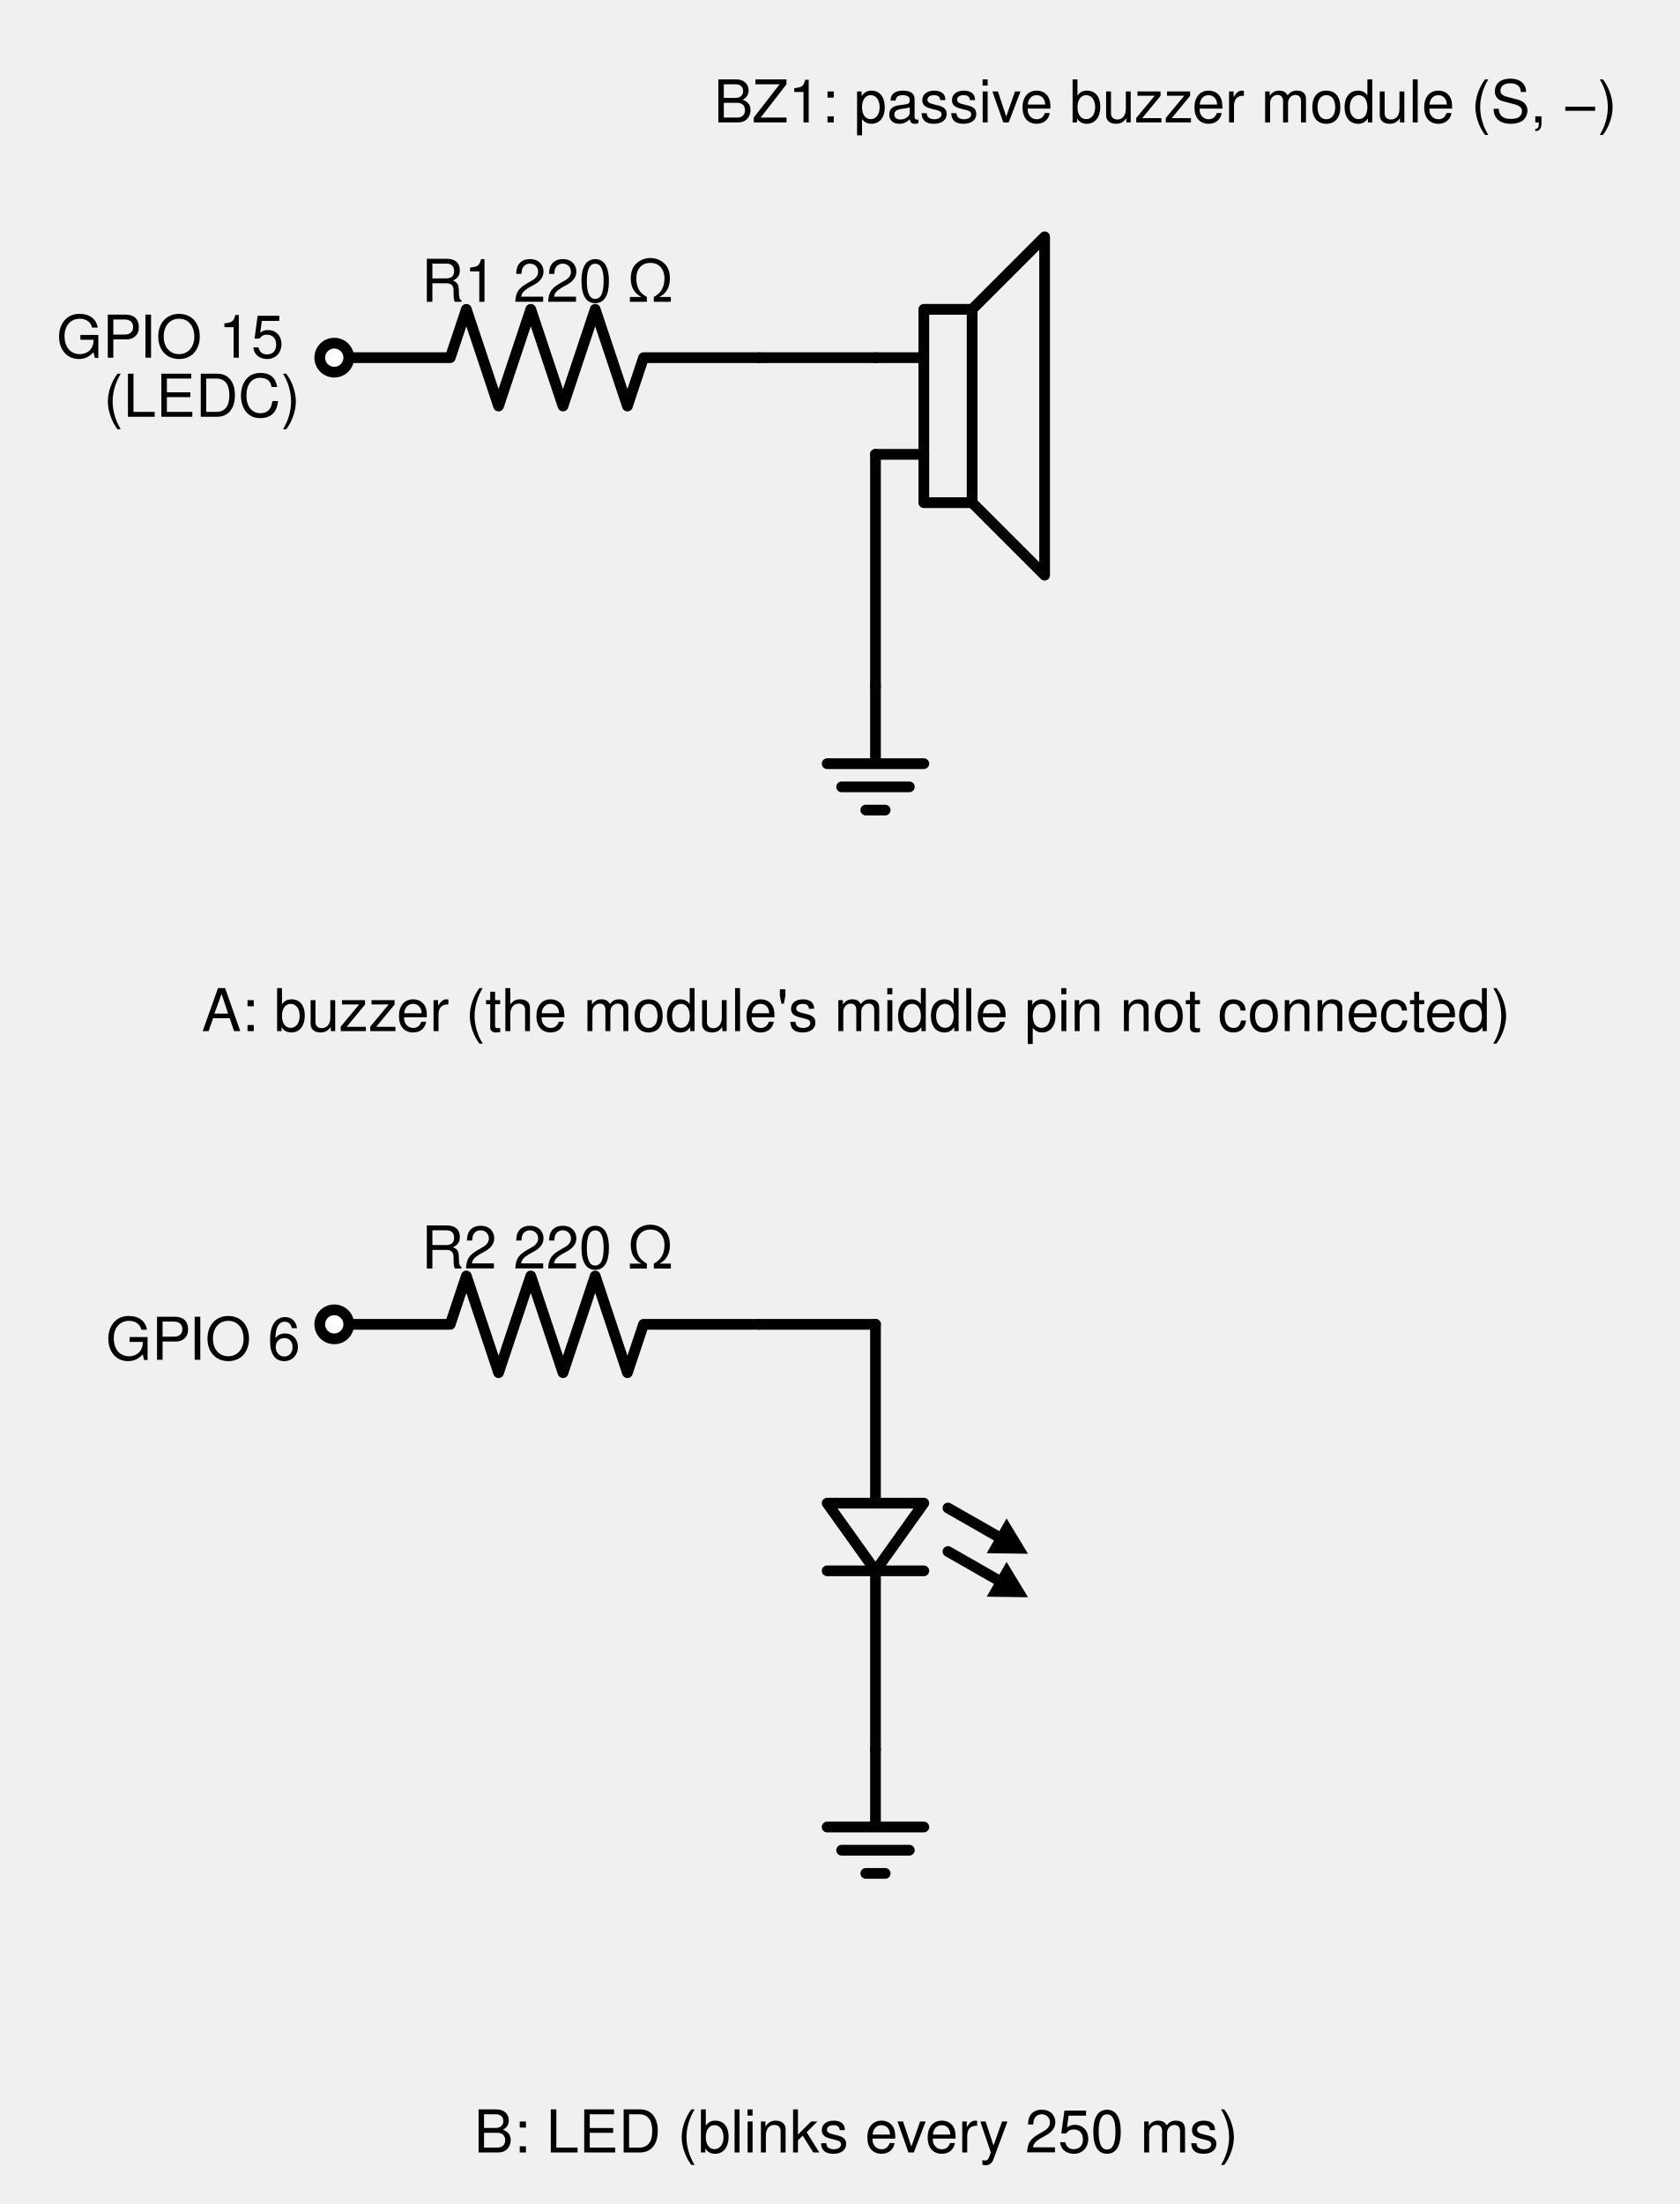
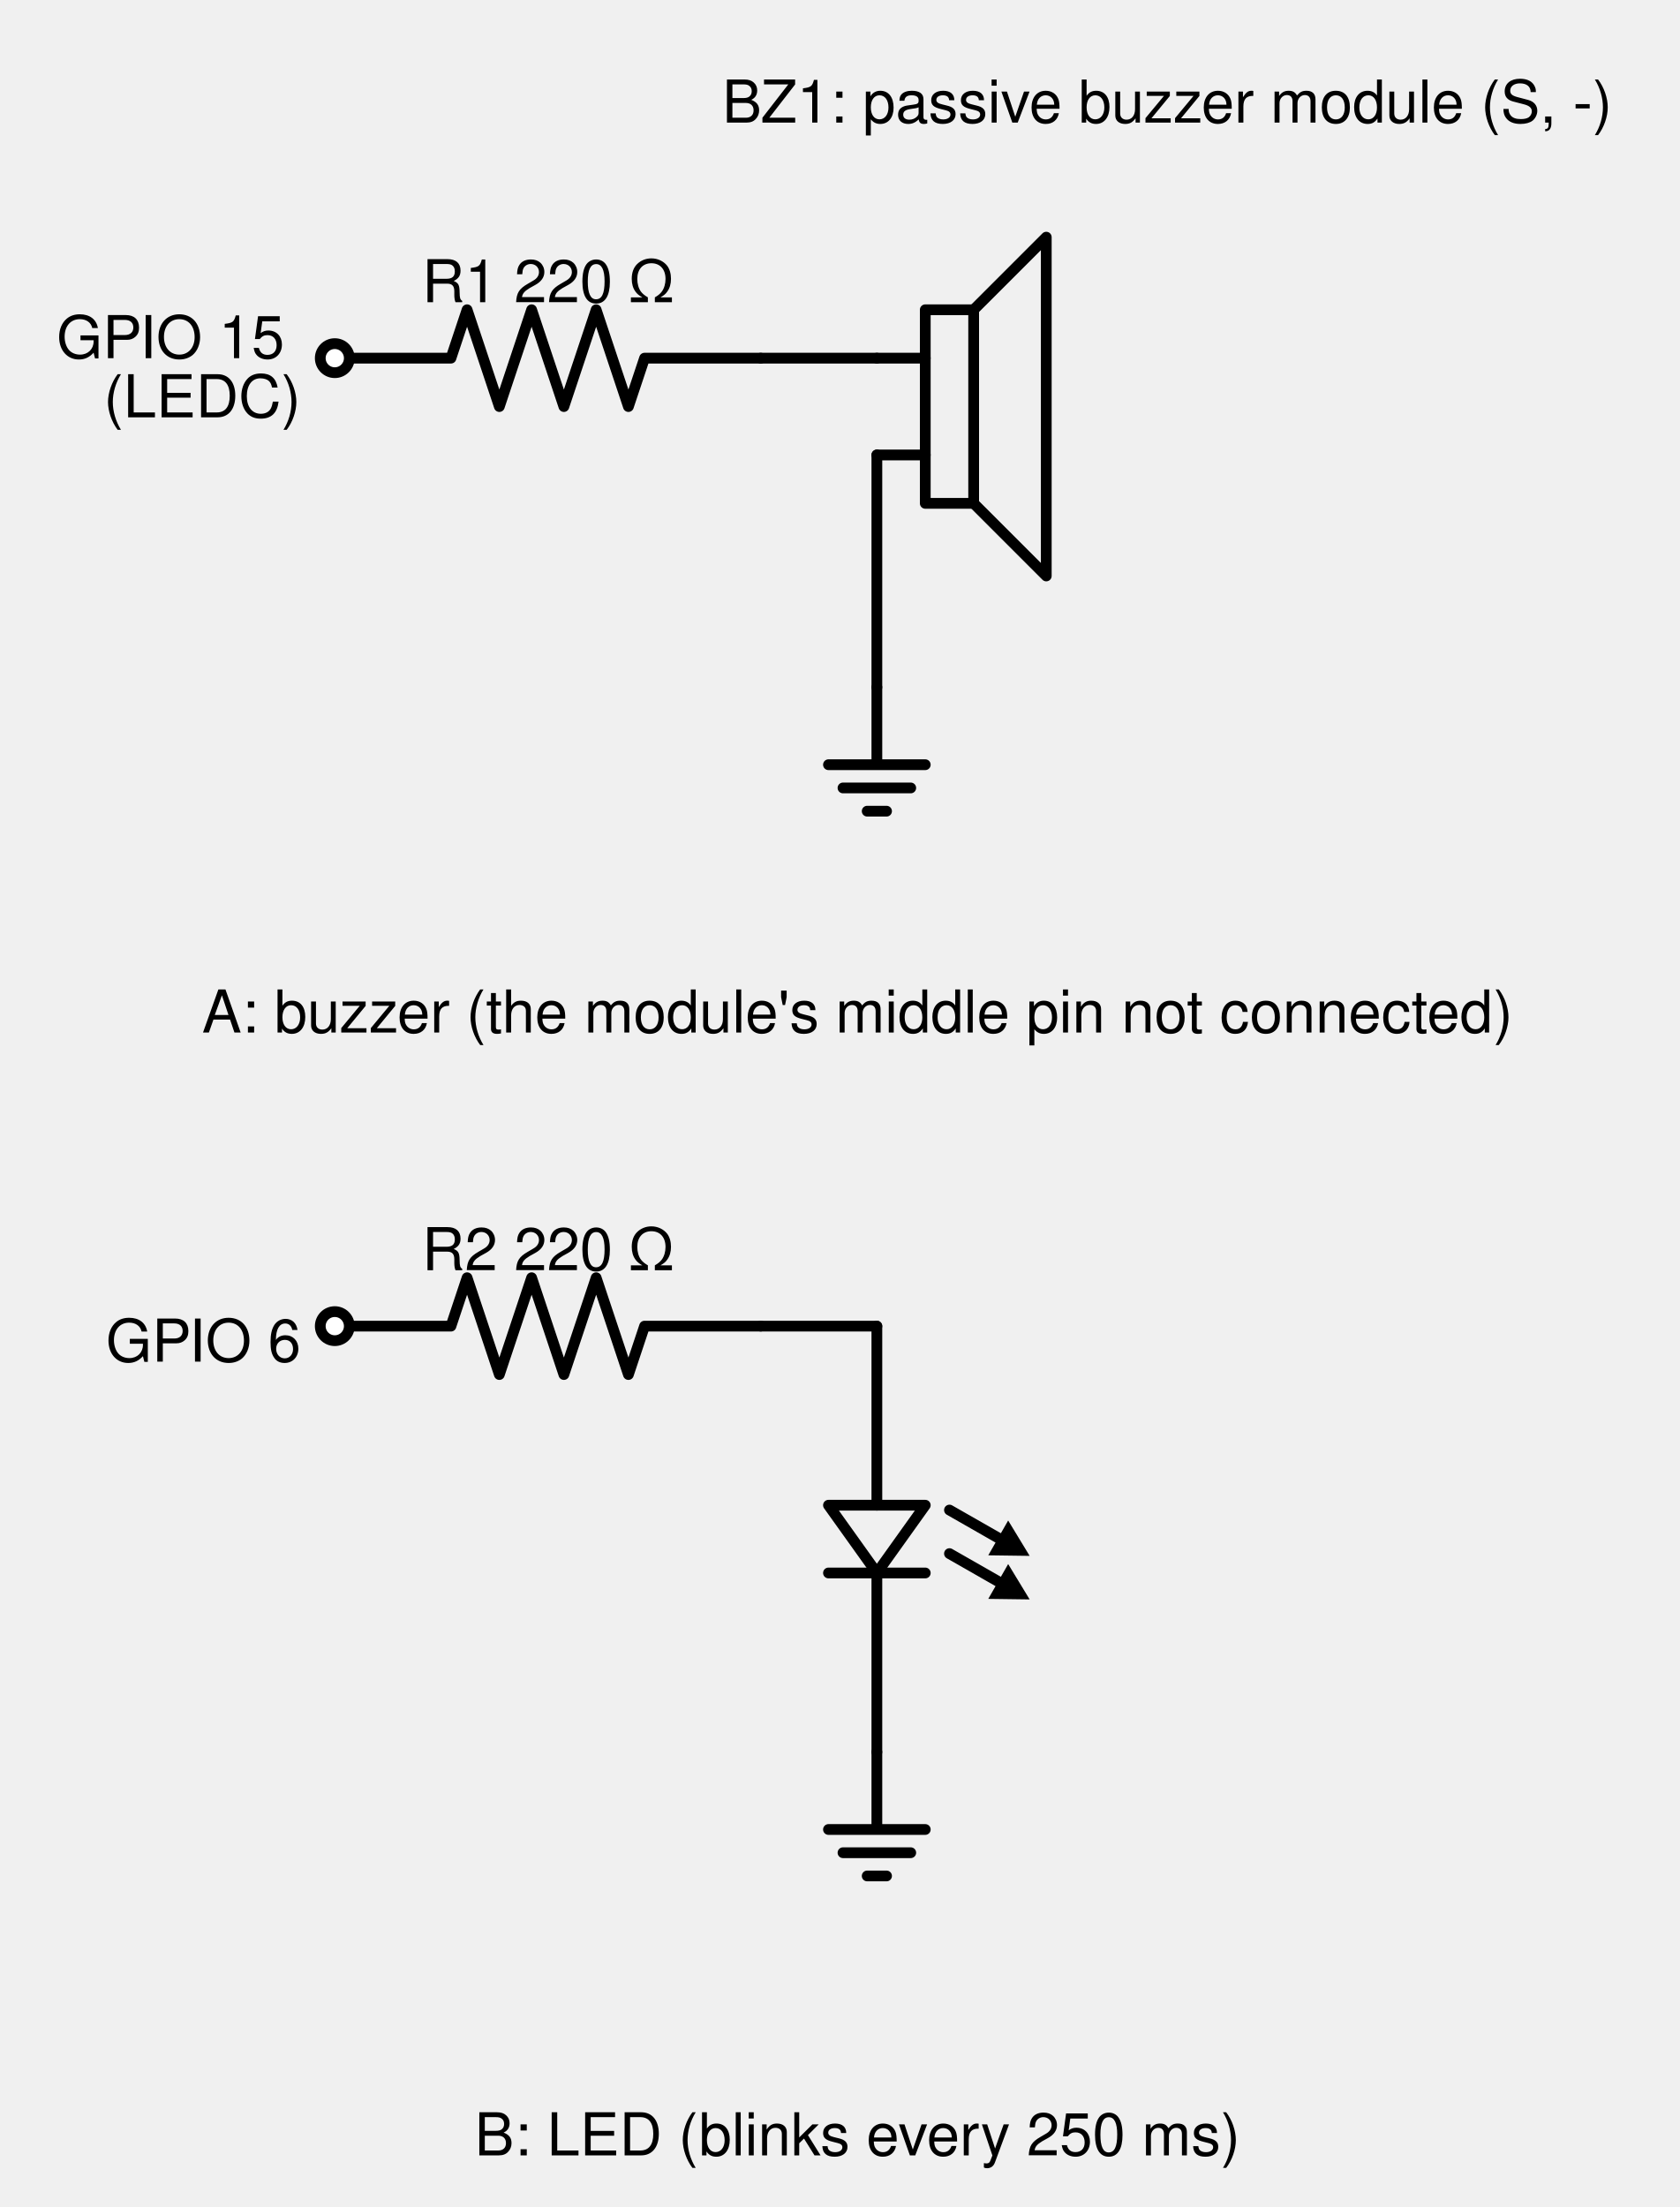
- <svg xmlns="http://www.w3.org/2000/svg" xml:lang="en" height="410.4pt" width="312.773pt" viewBox="-62.254 -66.6 312.773 410.4" style="background-color:white;">
+ <svg xmlns="http://www.w3.org/2000/svg" xml:lang="en" height="410.4pt" width="312.278pt" viewBox="-62.254 -66.6 312.278 410.4" style="background-color:white;">
  <polygon points="109.8,-9.0 109.8,27.0 118.8,27.0 118.8,-9.0 " style="stroke:black;fill:none;stroke-width:2.0;stroke-linecap:round;stroke-linejoin:round;" />
  <polyline points="118.8,-9.0 132.3,-22.5 132.3,40.5 118.8,27.0 " style="stroke:black;fill:none;stroke-width:2.0;stroke-linecap:round;stroke-linejoin:round;" />
  <polygon points="109.8,213.3 100.8,225.9 91.8,213.3 " style="stroke:black;fill:none;stroke-width:2.0;stroke-linecap:round;stroke-linejoin:round;" />
  <path d="M 0.0,-0.0 L 21.6,-0.0 L 24.6,-9.0 L 30.6,9.0 L 36.6,-9.0 L 42.6,9.0 L 48.6,-9.0 L 54.6,9.0 L 57.6,-0.0 L 79.2,-0.0" style="stroke:black;fill:none;stroke-width:2.0;stroke-linecap:round;stroke-linejoin:round;" />
  <path d="M 79.2,-0.0 L 90.0,-0.0 L 100.8,-0.0" style="stroke:black;fill:none;stroke-width:2.0;stroke-linecap:round;stroke-linejoin:round;" />
  <path d="M 100.8,-0.0 L 109.8,-0.0" style="stroke:black;fill:none;stroke-width:2.0;stroke-linecap:round;stroke-linejoin:round;" />
  <path d="M 100.8,18.0 L 109.8,18.0" style="stroke:black;fill:none;stroke-width:2.0;stroke-linecap:round;stroke-linejoin:round;" />
  <path d="M 100.8,18.0 L 100.8,39.6 L 100.8,61.2" style="stroke:black;fill:none;stroke-width:2.0;stroke-linecap:round;stroke-linejoin:round;" />
  <path d="M 100.8,61.2 L 100.8,75.6 L 91.8,75.6 L 109.8,75.6 M 94.5,79.92 L 107.1,79.92 M 99,84.24 L 102.6,84.24" style="stroke:black;fill:none;stroke-width:2.0;stroke-linecap:round;stroke-linejoin:round;" />
  <path d="M 0.0,180.0 L 21.6,180.0 L 24.6,171.0 L 30.6,189.0 L 36.6,171.0 L 42.6,189.0 L 48.6,171.0 L 54.6,189.0 L 57.6,180.0 L 79.2,180.0" style="stroke:black;fill:none;stroke-width:2.0;stroke-linecap:round;stroke-linejoin:round;" />
  <path d="M 79.2,180.0 L 90.0,180.0 L 100.8,180.0" style="stroke:black;fill:none;stroke-width:2.0;stroke-linecap:round;stroke-linejoin:round;" />
  <path d="M 100.8,180.0 L 100.8,213.3 M 109.8,225.9 L 91.8,225.9 M 100.8,225.9 L 100.8,259.2" style="stroke:black;fill:none;stroke-width:2.0;stroke-linecap:round;stroke-linejoin:round;" />
  <path d="M 114.3,222.3 L 123.799,227.728" style="stroke:black;fill:none;stroke-width:2.0;stroke-linecap:round;stroke-linejoin:round;" />
  <path d="M 128.314 230.308 L 122.37 230.228 L 125.228 225.227 Z" style="stroke:black;fill:black;stroke-linecap:butt;stroke-linejoin:miter;" />
  <path d="M 114.3,214.2 L 123.799,219.628" style="stroke:black;fill:none;stroke-width:2.0;stroke-linecap:round;stroke-linejoin:round;" />
  <path d="M 128.314 222.208 L 122.37 222.128 L 125.228 217.127 Z" style="stroke:black;fill:black;stroke-linecap:butt;stroke-linejoin:miter;" />
  <path d="M 100.8,259.2 L 100.8,273.6 L 91.8,273.6 L 109.8,273.6 M 94.5,277.92 L 107.1,277.92 M 99.0,282.24 L 102.6,282.24" style="stroke:black;fill:none;stroke-width:2.0;stroke-linecap:round;stroke-linejoin:round;" />
  <text x="39.6" y="-21.4" fill="black" font-size="11" font-family="Helvetica" text-anchor="middle">
    <tspan x="39.6" dy="11">R1 220 Ω</tspan>
  </text>
  <text x="154.8" y="-54.8" fill="black" font-size="11" font-family="Helvetica" text-anchor="middle">
-     <tspan x="154.8" dy="11">BZ1: passive buzzer module (S, −)</tspan>
+     <tspan x="154.8" dy="11">BZ1: passive buzzer module (S, -)</tspan>
  </text>
  <text x="97.2" y="114.4" fill="black" font-size="11" font-family="Helvetica" text-anchor="middle">
    <tspan x="97.2" dy="11">A: buzzer (the module's middle pin not connected)</tspan>
  </text>
  <text x="39.6" y="158.6" fill="black" font-size="11" font-family="Helvetica" text-anchor="middle">
    <tspan x="39.6" dy="11">R2 220 Ω</tspan>
  </text>
  <text x="97.2" y="323.2" fill="black" font-size="11" font-family="Helvetica" text-anchor="middle">
    <tspan x="97.2" dy="11">B: LED (blinks every 250 ms)</tspan>
  </text>
  <circle cx="0.0" cy="-0.0" r="2.7" style="stroke:black;fill:white;stroke-width:2.0;" />
  <text x="-6.3" y="-11.0" fill="black" font-size="11" font-family="Helvetica" text-anchor="end">
    <tspan x="-6.3" dy="11">GPIO 15</tspan>
    <tspan x="-6.3" dy="11">(LEDC)</tspan>
  </text>
  <circle cx="0.0" cy="180.0" r="2.7" style="stroke:black;fill:white;stroke-width:2.0;" />
  <text x="-6.3" y="175.6" fill="black" font-size="11" font-family="Helvetica" text-anchor="end">
    <tspan x="-6.3" dy="11">GPIO 6</tspan>
  </text>
</svg>
